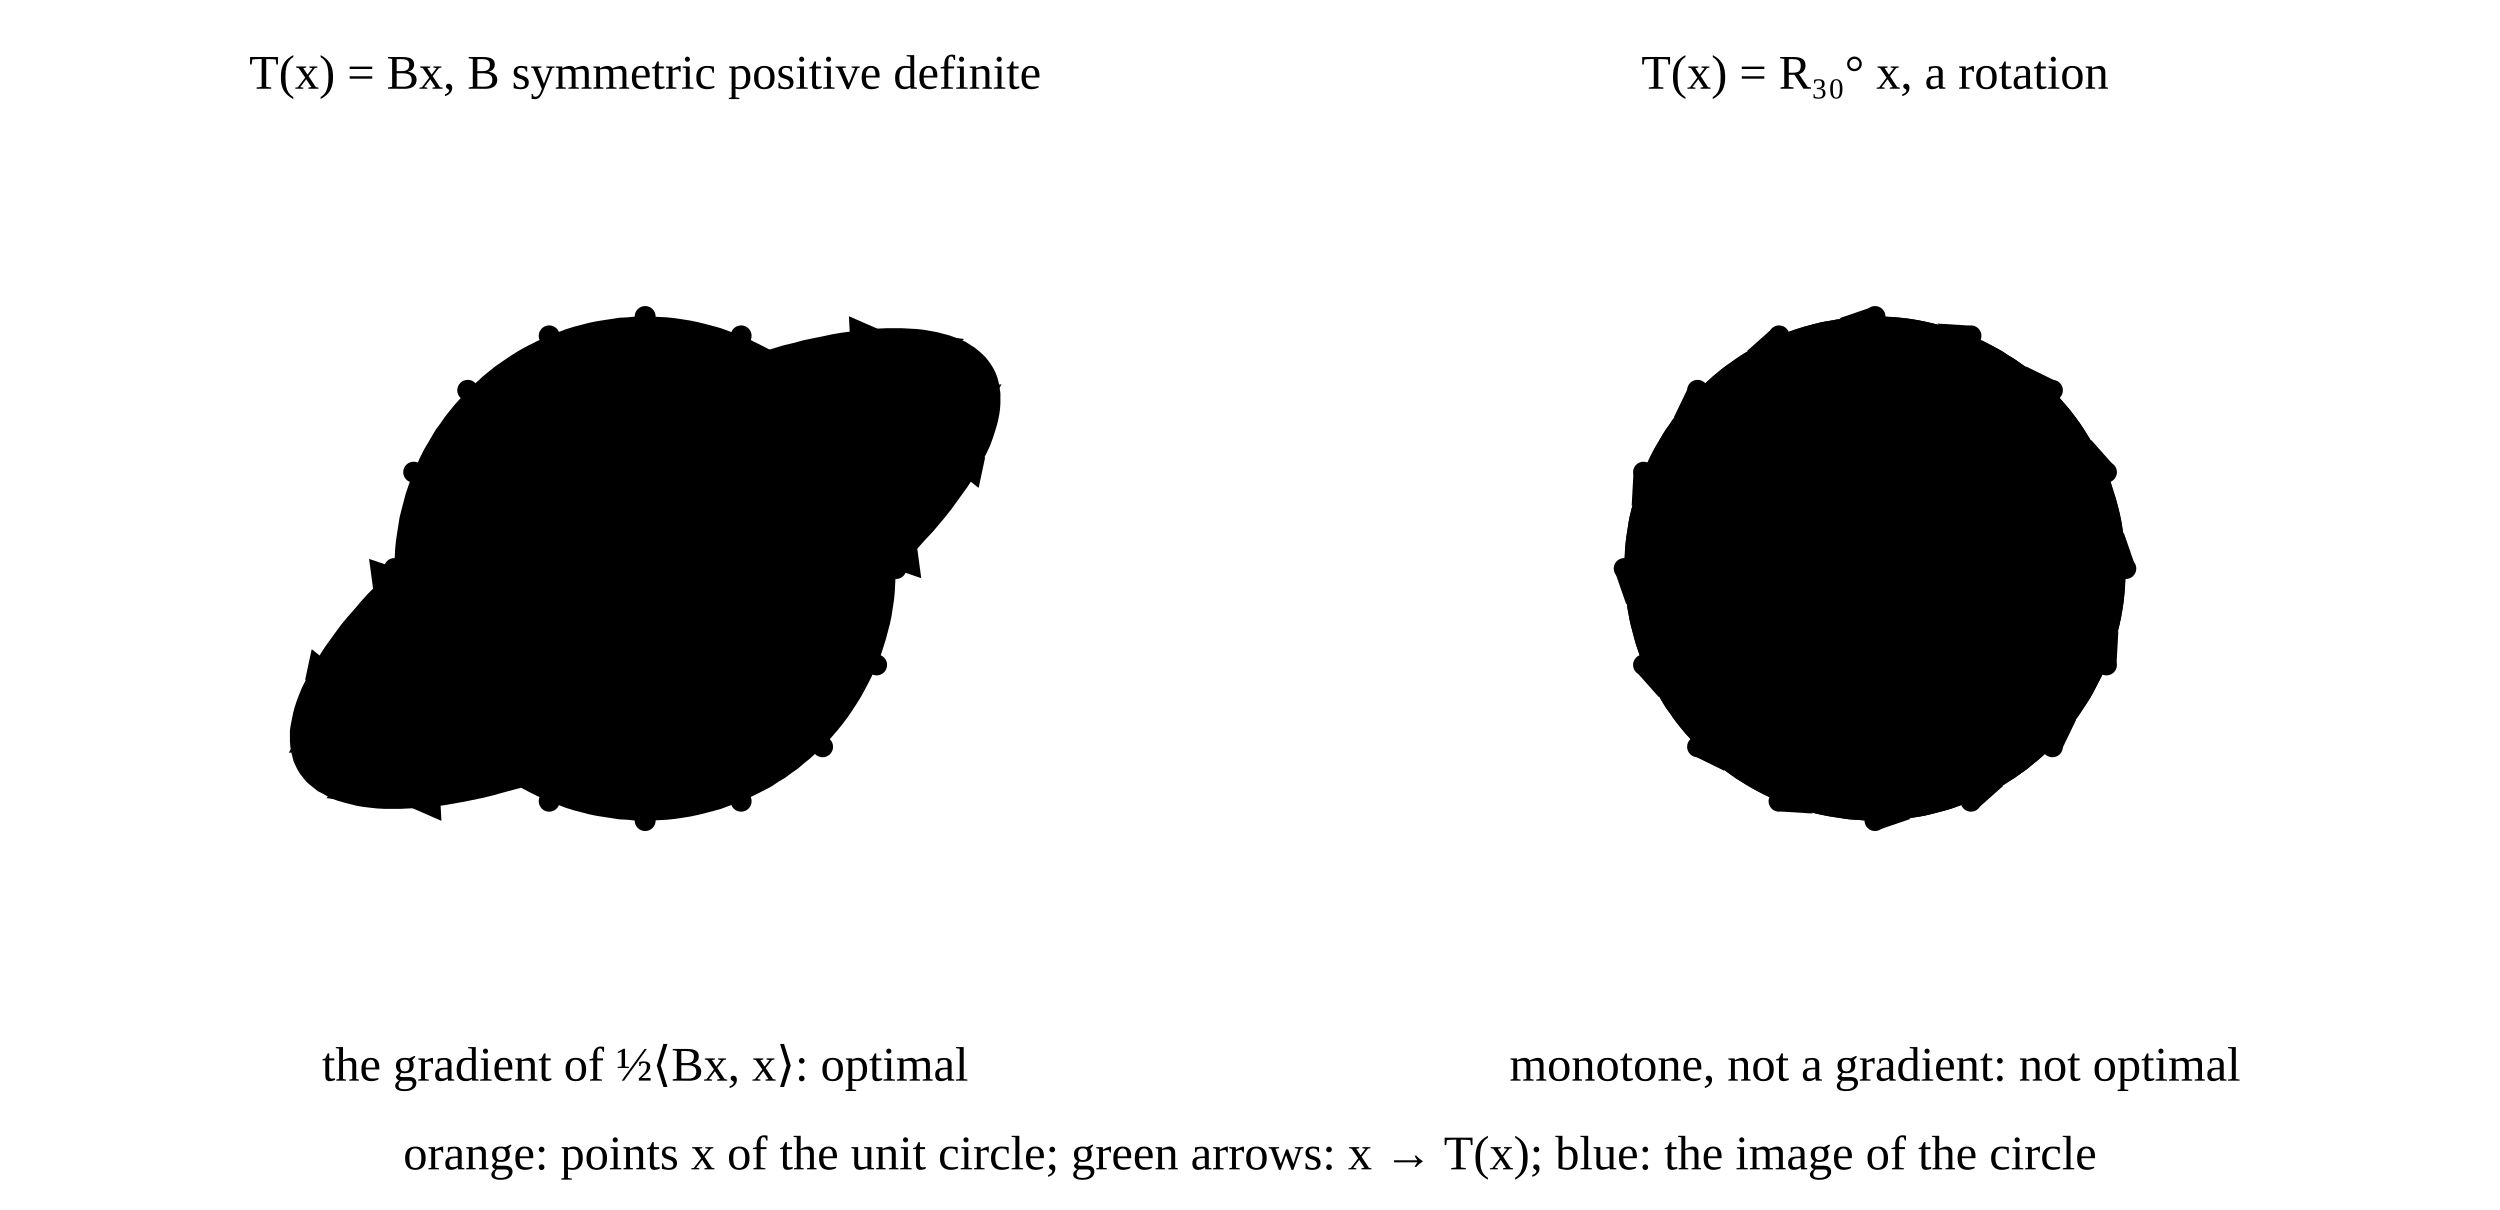
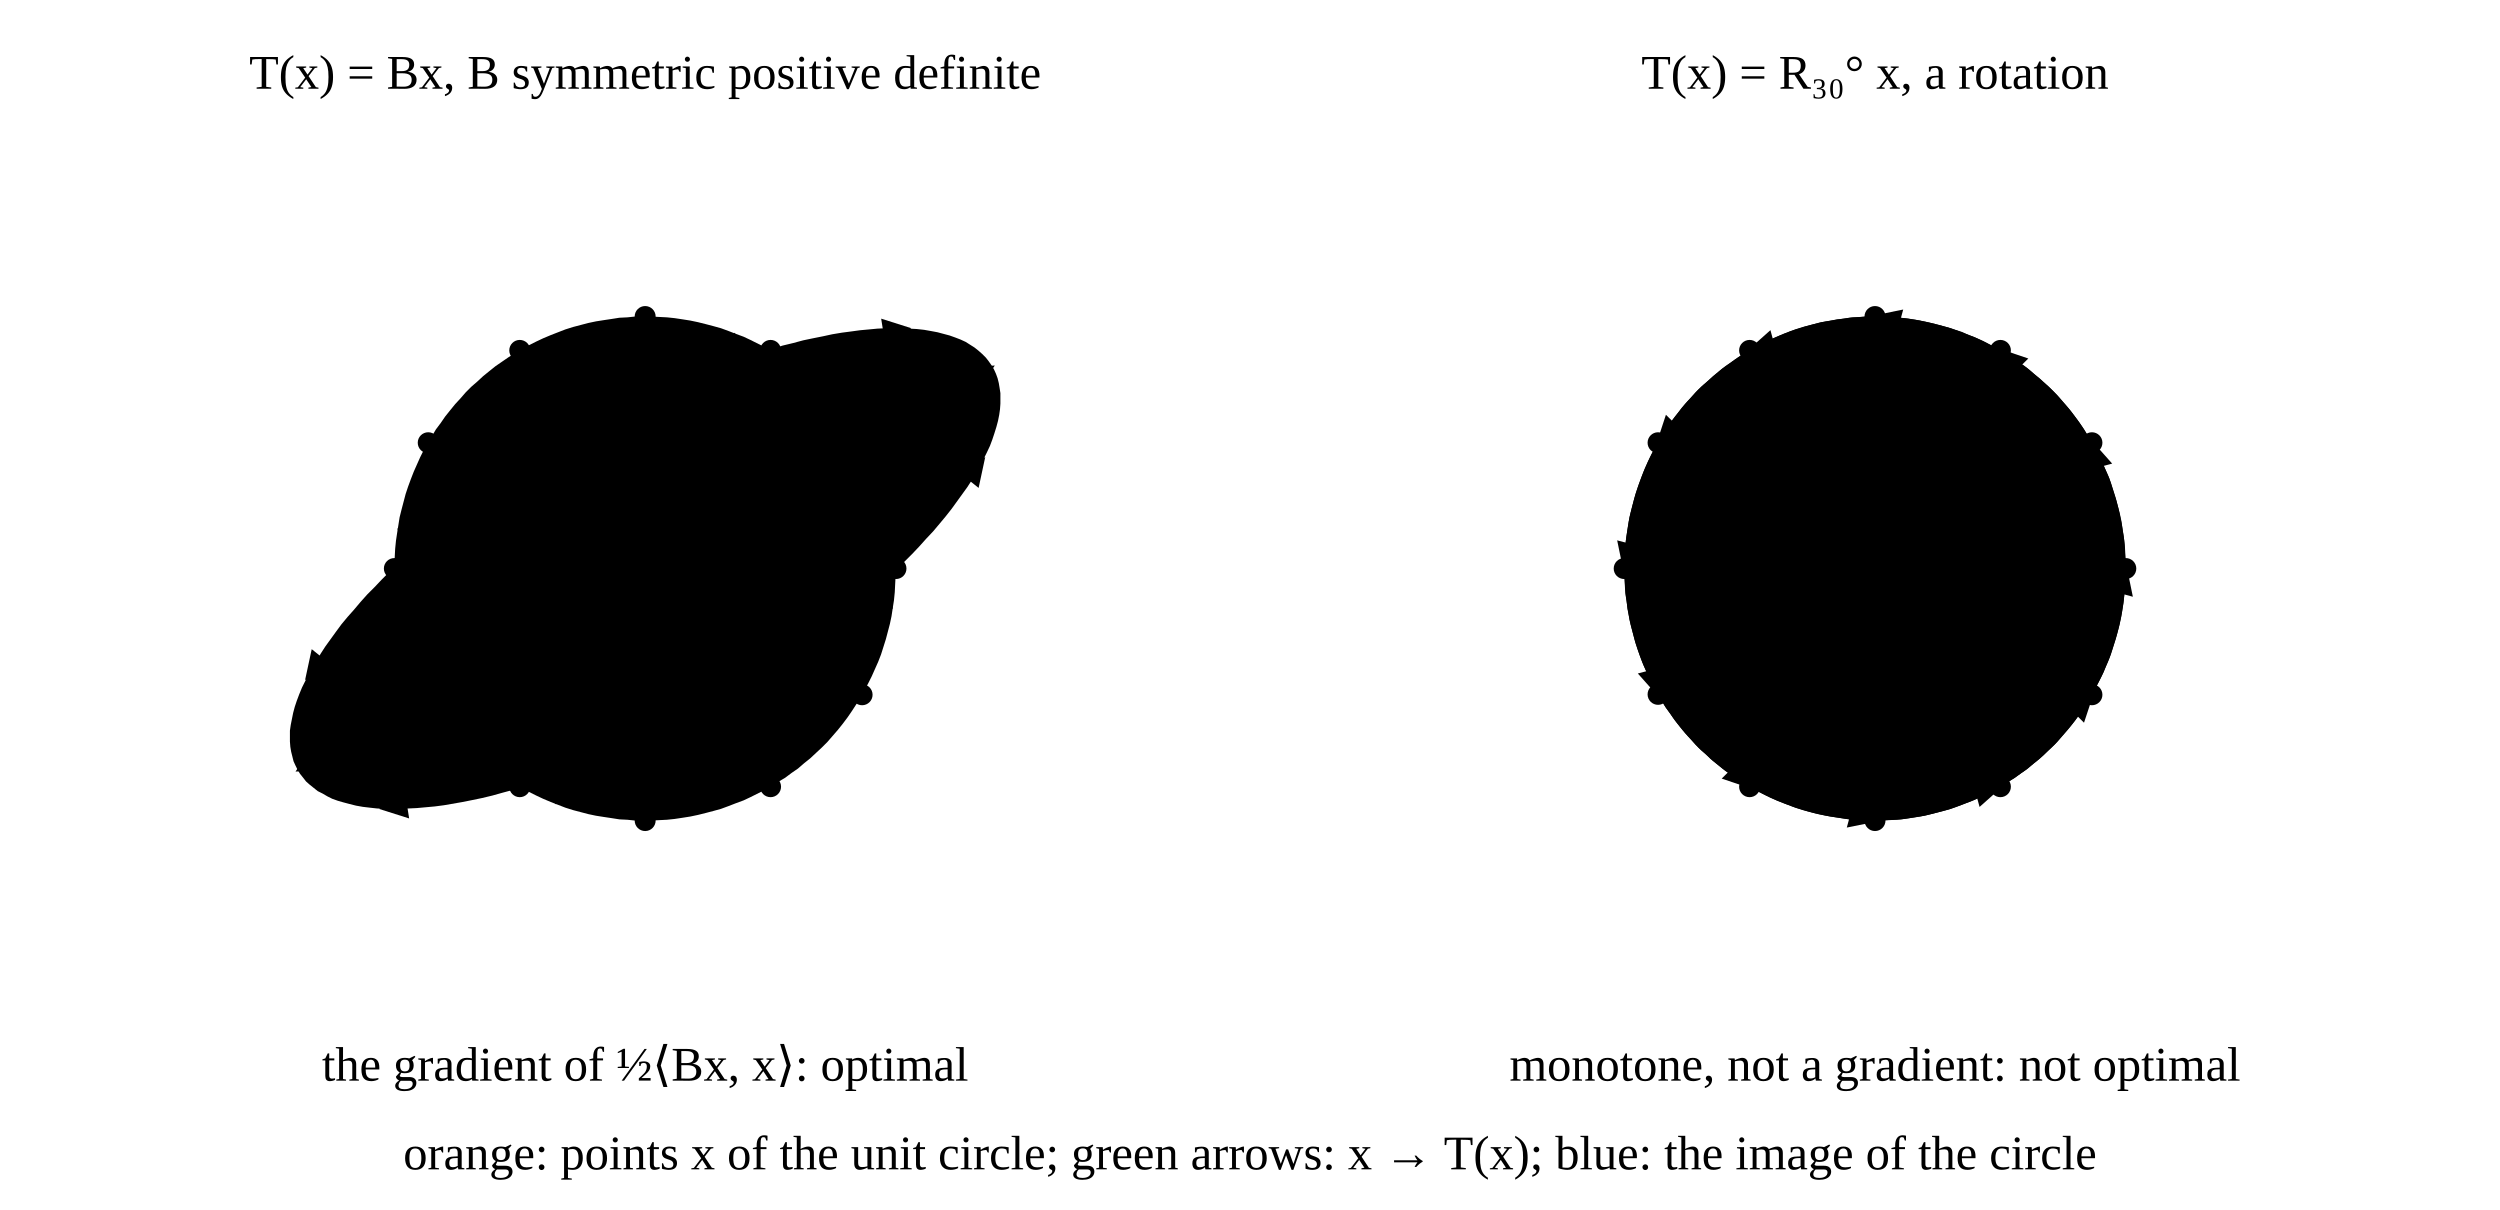
<svg xmlns="http://www.w3.org/2000/svg" viewBox="0 0 620 300" role="img" aria-label="A symmetric positive definite linear map and a rotation applied to points of the unit circle">
  <defs>
    <marker id="L01-monotone-arr-3" viewBox="0 0 10 10" refX="9" refY="5" markerWidth="7" markerHeight="7" orient="auto-start-reverse">
      <path d="M0,0 L10,5 L0,10 z" class="f3" />
    </marker>
  </defs>
  <line x1="45.0" y1="141.0" x2="275.0" y2="141.0" class="gr" />
  <line x1="160.0" y1="246.0" x2="160.0" y2="36.0" class="gr" />
  <path d="M222.2 141.0L222.1 139.0L222.0 137.1L221.9 135.1L221.7 133.1L221.4 131.2L221.1 129.2L220.7 127.3L220.2 125.4L219.7 123.5L219.1 121.6L218.5 119.7L217.8 117.9L217.0 116.1L216.2 114.3L215.3 112.5L214.4 110.8L213.4 109.0L212.4 107.4L211.3 105.7L210.2 104.1L209.0 102.5L207.8 101.0L206.5 99.5L205.2 98.0L203.8 96.6L202.4 95.3L200.9 93.9L199.4 92.7L197.9 91.4L196.3 90.3L194.7 89.1L193.0 88.1L191.4 87.0L189.7 86.1L187.9 85.2L186.1 84.3L184.4 83.5L182.5 82.8L180.7 82.1L178.8 81.4L177.0 80.9L175.1 80.4L173.1 79.9L171.2 79.5L169.3 79.2L167.3 78.9L165.4 78.7L163.4 78.6L161.5 78.5L159.5 78.5L157.5 78.5L155.6 78.7L153.6 78.8L151.7 79.1L149.7 79.4L147.8 79.7L145.9 80.1L144.0 80.6L142.1 81.1L140.2 81.7L138.4 82.4L136.6 83.1L134.7 83.9L133.0 84.7L131.2 85.6L129.5 86.5L127.8 87.5L126.1 88.6L124.5 89.7L122.9 90.8L121.4 92.0L119.8 93.3L118.4 94.6L116.9 95.9L115.5 97.3L114.2 98.8L112.9 100.2L111.6 101.8L110.4 103.3L109.3 104.9L108.1 106.5L107.1 108.2L106.1 109.9L105.1 111.6L104.2 113.4L103.4 115.2L102.6 117.0L101.9 118.8L101.2 120.7L100.6 122.5L100.1 124.4L99.6 126.3L99.1 128.3L98.8 130.2L98.5 132.1L98.2 134.1L98.0 136.1L97.9 138.0L97.8 140.0L97.8 142.0L97.9 144.0L98.0 145.9L98.2 147.9L98.5 149.9L98.8 151.8L99.1 153.7L99.6 155.7L100.1 157.6L100.6 159.5L101.2 161.3L101.9 163.2L102.6 165.0L103.4 166.8L104.2 168.6L105.1 170.4L106.1 172.1L107.1 173.8L108.1 175.5L109.3 177.1L110.4 178.7L111.6 180.2L112.9 181.8L114.2 183.2L115.5 184.7L116.9 186.1L118.4 187.4L119.8 188.7L121.4 190.0L122.9 191.2L124.5 192.3L126.1 193.4L127.8 194.5L129.5 195.5L131.2 196.4L133.0 197.3L134.7 198.1L136.6 198.9L138.4 199.6L140.2 200.3L142.1 200.9L144.0 201.4L145.9 201.9L147.8 202.3L149.7 202.6L151.7 202.9L153.6 203.2L155.6 203.3L157.5 203.5L159.5 203.5L161.5 203.5L163.4 203.4L165.4 203.3L167.3 203.1L169.3 202.8L171.2 202.5L173.1 202.1L175.1 201.6L177.0 201.1L178.8 200.6L180.7 199.9L182.5 199.2L184.4 198.5L186.1 197.7L187.9 196.8L189.7 195.9L191.4 195.0L193.0 193.9L194.7 192.9L196.3 191.7L197.9 190.6L199.4 189.3L200.9 188.1L202.4 186.7L203.8 185.4L205.2 184.0L206.5 182.5L207.8 181.0L209.0 179.5L210.2 177.9L211.3 176.3L212.4 174.6L213.4 173.0L214.4 171.2L215.3 169.5L216.2 167.7L217.0 165.9L217.8 164.1L218.5 162.3L219.1 160.4L219.7 158.5L220.2 156.6L220.7 154.7L221.1 152.8L221.4 150.8L221.7 148.9L221.9 146.9L222.0 144.9L222.1 143.0L222.2 141.0" class="ln c2 thin" />
  <path d="M243.9 113.9L244.7 112.3L245.5 110.6L246.1 109.0L246.6 107.5L247.1 105.9L247.5 104.4L247.8 102.9L248.0 101.5L248.1 100.1L248.1 98.8L248.1 97.5L247.9 96.2L247.7 95.0L247.4 93.8L247.0 92.7L246.5 91.6L245.9 90.6L245.2 89.6L244.5 88.7L243.6 87.8L242.7 87.0L241.7 86.2L240.6 85.5L239.5 84.8L238.2 84.2L236.9 83.7L235.5 83.2L234.0 82.8L232.5 82.4L230.9 82.1L229.2 81.8L227.4 81.6L225.6 81.5L223.7 81.4L221.7 81.4L219.7 81.4L217.6 81.5L215.5 81.7L213.3 81.9L211.1 82.2L208.8 82.5L206.4 82.9L204.1 83.4L201.6 83.9L199.2 84.4L196.6 85.1L194.1 85.7L191.5 86.5L188.9 87.2L186.3 88.1L183.6 89.0L180.9 89.9L178.2 90.9L175.4 92.0L172.7 93.1L169.9 94.2L167.2 95.4L164.4 96.6L161.6 97.9L158.8 99.2L156.1 100.6L153.3 102.0L150.5 103.5L147.7 104.9L145.0 106.4L142.3 108.0L139.5 109.6L136.8 111.2L134.2 112.8L131.5 114.5L128.9 116.2L126.3 117.9L123.8 119.7L121.2 121.5L118.8 123.2L116.3 125.0L113.9 126.9L111.6 128.7L109.3 130.6L107.0 132.4L104.8 134.3L102.7 136.2L100.6 138.0L98.6 139.9L96.6 141.8L94.7 143.7L92.9 145.6L91.1 147.4L89.4 149.3L87.8 151.2L86.2 153.0L84.7 154.8L83.3 156.7L82.0 158.5L80.7 160.3L79.6 162.0L78.5 163.8L77.4 165.5L76.5 167.2L75.7 168.9L74.9 170.5L74.2 172.2L73.6 173.8L73.1 175.3L72.7 176.8L72.4 178.3L72.1 179.8L71.9 181.2L71.9 182.6L71.9 183.9L72.0 185.2L72.2 186.4L72.5 187.6L72.8 188.8L73.3 189.9L73.8 190.9L74.4 191.9L75.2 192.9L75.9 193.8L76.8 194.6L77.8 195.4L78.8 196.2L80.0 196.8L81.2 197.5L82.4 198.1L83.8 198.6L85.2 199.0L86.7 199.4L88.3 199.8L90.0 200.1L91.7 200.3L93.5 200.5L95.4 200.6L97.3 200.6L99.3 200.6L101.3 200.5L103.4 200.4L105.6 200.2L107.8 200.0L110.1 199.7L112.4 199.3L114.7 198.9L117.2 198.4L119.6 197.9L122.1 197.3L124.6 196.6L127.2 195.9L129.8 195.2L132.4 194.3L135.1 193.5L137.8 192.5L140.5 191.6L143.2 190.6L145.9 189.5L148.7 188.4L151.4 187.2L154.2 186.0L157.0 184.7L159.8 183.4L162.6 182.1L165.3 180.7L168.1 179.3L170.9 177.8L173.6 176.3L176.4 174.8L179.1 173.2L181.8 171.6L184.5 170.0L187.2 168.3L189.8 166.6L192.4 164.9L195.0 163.2L197.5 161.4L200.0 159.7L202.5 157.9L204.9 156.0L207.2 154.2L209.6 152.4L211.8 150.5L214.1 148.7L216.2 146.8L218.4 144.9L220.4 143.0L222.4 141.1L224.3 139.3L226.2 137.4L228.0 135.5L229.7 133.6L231.4 131.8L233.0 129.9L234.5 128.1L236.0 126.2L237.3 124.4L238.6 122.6L239.9 120.8L241.0 119.1L242.1 117.3L243.0 115.6L243.9 113.9" class="ln c1 thin" />
  <line x1="63.1" y1="197.2" x2="256.9" y2="84.8" class="ln cm hair dash" />
  <line x1="215.9" y1="238.4" x2="104.1" y2="43.6" class="ln cm hair dash" />
  <line x1="222.2" y1="141.0" x2="243.9" y2="113.9" class="ln c3 thin" marker-end="url(#L01-monotone-arr-3)" />
  <circle cx="222.2" cy="141.0" r="2.6" class="f2" />
-   <line x1="217.4" y1="117.1" x2="247.8" y2="95.7" class="ln c3 thin" marker-end="url(#L01-monotone-arr-3)" />
-   <circle cx="217.4" cy="117.1" r="2.6" class="f2" />
-   <line x1="204.0" y1="96.8" x2="238.4" y2="84.3" class="ln c3 thin" marker-end="url(#L01-monotone-arr-3)" />
-   <circle cx="204.0" cy="96.8" r="2.6" class="f2" />
-   <line x1="183.8" y1="83.3" x2="217.0" y2="81.6" class="ln c3 thin" marker-end="url(#L01-monotone-arr-3)" />
-   <circle cx="183.8" cy="83.3" r="2.6" class="f2" />
+   <line x1="213.8" y1="109.8" x2="246.1" y2="91.0" class="ln c3 thin" marker-end="url(#L01-monotone-arr-3)" />
+   <circle cx="213.8" cy="109.8" r="2.6" class="f2" />
+   <line x1="191.1" y1="86.9" x2="225.3" y2="81.5" class="ln c3 thin" marker-end="url(#L01-monotone-arr-3)" />
+   <circle cx="191.1" cy="86.9" r="2.6" class="f2" />
  <line x1="160.0" y1="78.5" x2="186.9" y2="87.9" class="ln c3 thin" marker-end="url(#L01-monotone-arr-3)" />
  <circle cx="160.0" cy="78.5" r="2.6" class="f2" />
-   <line x1="136.2" y1="83.3" x2="152.8" y2="102.3" class="ln c3 thin" marker-end="url(#L01-monotone-arr-3)" />
-   <circle cx="136.2" cy="83.3" r="2.6" class="f2" />
-   <line x1="116.0" y1="96.8" x2="119.7" y2="122.6" class="ln c3 thin" marker-end="url(#L01-monotone-arr-3)" />
-   <circle cx="116.0" cy="96.8" r="2.6" class="f2" />
-   <line x1="102.6" y1="117.1" x2="92.8" y2="145.7" class="ln c3 thin" marker-end="url(#L01-monotone-arr-3)" />
-   <circle cx="102.6" cy="117.1" r="2.6" class="f2" />
+   <line x1="128.9" y1="86.9" x2="141.4" y2="108.5" class="ln c3 thin" marker-end="url(#L01-monotone-arr-3)" />
+   <circle cx="128.9" cy="86.9" r="2.6" class="f2" />
+   <line x1="106.2" y1="109.8" x2="100.8" y2="137.9" class="ln c3 thin" marker-end="url(#L01-monotone-arr-3)" />
+   <circle cx="106.2" cy="109.8" r="2.6" class="f2" />
  <line x1="97.8" y1="141.0" x2="76.1" y2="168.1" class="ln c3 thin" marker-end="url(#L01-monotone-arr-3)" />
  <circle cx="97.8" cy="141.0" r="2.6" class="f2" />
-   <line x1="102.6" y1="164.9" x2="72.2" y2="186.3" class="ln c3 thin" marker-end="url(#L01-monotone-arr-3)" />
-   <circle cx="102.6" cy="164.9" r="2.6" class="f2" />
-   <line x1="116.0" y1="185.2" x2="81.6" y2="197.7" class="ln c3 thin" marker-end="url(#L01-monotone-arr-3)" />
-   <circle cx="116.0" cy="185.2" r="2.6" class="f2" />
-   <line x1="136.2" y1="198.7" x2="103.0" y2="200.4" class="ln c3 thin" marker-end="url(#L01-monotone-arr-3)" />
-   <circle cx="136.2" cy="198.7" r="2.6" class="f2" />
+   <line x1="106.2" y1="172.2" x2="73.9" y2="191.0" class="ln c3 thin" marker-end="url(#L01-monotone-arr-3)" />
+   <circle cx="106.2" cy="172.2" r="2.6" class="f2" />
+   <line x1="128.9" y1="195.1" x2="94.7" y2="200.5" class="ln c3 thin" marker-end="url(#L01-monotone-arr-3)" />
+   <circle cx="128.9" cy="195.1" r="2.6" class="f2" />
  <line x1="160.0" y1="203.5" x2="133.1" y2="194.1" class="ln c3 thin" marker-end="url(#L01-monotone-arr-3)" />
  <circle cx="160.0" cy="203.5" r="2.6" class="f2" />
-   <line x1="183.8" y1="198.7" x2="167.2" y2="179.7" class="ln c3 thin" marker-end="url(#L01-monotone-arr-3)" />
-   <circle cx="183.8" cy="198.7" r="2.6" class="f2" />
-   <line x1="204.0" y1="185.2" x2="200.3" y2="159.4" class="ln c3 thin" marker-end="url(#L01-monotone-arr-3)" />
-   <circle cx="204.0" cy="185.2" r="2.6" class="f2" />
-   <line x1="217.4" y1="164.9" x2="227.2" y2="136.3" class="ln c3 thin" marker-end="url(#L01-monotone-arr-3)" />
-   <circle cx="217.4" cy="164.9" r="2.6" class="f2" />
+   <line x1="191.1" y1="195.1" x2="178.6" y2="173.5" class="ln c3 thin" marker-end="url(#L01-monotone-arr-3)" />
+   <circle cx="191.1" cy="195.1" r="2.6" class="f2" />
+   <line x1="213.8" y1="172.3" x2="219.2" y2="144.1" class="ln c3 thin" marker-end="url(#L01-monotone-arr-3)" />
+   <circle cx="213.8" cy="172.3" r="2.6" class="f2" />
  <text x="160.0" y="22.0" class="tx-b" text-anchor="middle">T(x) = Bx, B symmetric positive definite</text>
  <text x="160.0" y="268.0" class="tx-s" text-anchor="middle">the gradient of ½⟨Bx, x⟩: optimal</text>
  <line x1="350.0" y1="141.0" x2="580.0" y2="141.0" class="gr" />
  <line x1="465.0" y1="246.0" x2="465.0" y2="36.0" class="gr" />
  <path d="M527.2 141.0L527.1 139.0L527.0 137.1L526.9 135.1L526.7 133.1L526.4 131.2L526.1 129.2L525.7 127.3L525.2 125.4L524.7 123.5L524.1 121.6L523.5 119.7L522.8 117.9L522.0 116.1L521.2 114.3L520.3 112.5L519.4 110.8L518.4 109.0L517.4 107.4L516.3 105.7L515.2 104.1L514.0 102.5L512.8 101.0L511.5 99.5L510.2 98.0L508.8 96.6L507.4 95.3L505.9 93.9L504.4 92.7L502.9 91.4L501.3 90.3L499.7 89.1L498.0 88.1L496.4 87.0L494.7 86.1L492.9 85.2L491.1 84.3L489.4 83.5L487.5 82.8L485.7 82.1L483.8 81.4L482.0 80.9L480.1 80.4L478.1 79.9L476.2 79.5L474.3 79.2L472.3 78.9L470.4 78.7L468.4 78.6L466.5 78.5L464.5 78.5L462.5 78.5L460.6 78.7L458.6 78.8L456.7 79.1L454.7 79.4L452.8 79.7L450.9 80.1L449.0 80.6L447.1 81.1L445.2 81.7L443.4 82.4L441.6 83.1L439.7 83.9L438.0 84.7L436.2 85.6L434.5 86.5L432.8 87.5L431.1 88.6L429.5 89.7L427.9 90.8L426.4 92.0L424.8 93.3L423.4 94.6L421.9 95.9L420.5 97.3L419.2 98.8L417.9 100.2L416.6 101.8L415.4 103.3L414.3 104.9L413.1 106.5L412.1 108.2L411.1 109.9L410.1 111.6L409.2 113.4L408.4 115.2L407.6 117.0L406.9 118.8L406.2 120.7L405.6 122.5L405.1 124.4L404.6 126.3L404.1 128.3L403.8 130.2L403.5 132.1L403.2 134.1L403.0 136.1L402.9 138.0L402.8 140.0L402.8 142.0L402.9 144.0L403.0 145.9L403.2 147.9L403.5 149.9L403.8 151.8L404.1 153.7L404.6 155.7L405.1 157.6L405.6 159.5L406.2 161.3L406.9 163.2L407.6 165.0L408.4 166.8L409.2 168.6L410.1 170.4L411.1 172.1L412.1 173.8L413.1 175.5L414.3 177.1L415.4 178.7L416.6 180.2L417.9 181.8L419.2 183.2L420.5 184.7L421.9 186.1L423.4 187.4L424.8 188.7L426.4 190.0L427.9 191.2L429.5 192.3L431.1 193.4L432.8 194.5L434.5 195.5L436.2 196.4L438.0 197.3L439.7 198.1L441.6 198.9L443.4 199.6L445.2 200.3L447.1 200.9L449.0 201.4L450.9 201.9L452.8 202.3L454.7 202.6L456.7 202.9L458.6 203.2L460.6 203.3L462.5 203.5L464.5 203.5L466.5 203.5L468.4 203.4L470.4 203.3L472.3 203.1L474.3 202.8L476.2 202.5L478.1 202.1L480.1 201.6L482.0 201.1L483.8 200.6L485.7 199.9L487.5 199.2L489.4 198.5L491.1 197.7L492.9 196.8L494.7 195.9L496.4 195.0L498.0 193.9L499.7 192.9L501.3 191.7L502.9 190.6L504.4 189.3L505.9 188.1L507.4 186.7L508.8 185.4L510.2 184.0L511.5 182.5L512.8 181.0L514.0 179.5L515.2 177.9L516.3 176.3L517.4 174.6L518.4 173.0L519.4 171.2L520.3 169.5L521.2 167.7L522.0 165.9L522.8 164.1L523.5 162.3L524.1 160.4L524.7 158.5L525.2 156.6L525.7 154.7L526.1 152.8L526.4 150.8L526.7 148.9L526.9 146.9L527.0 144.9L527.1 143.0L527.2 141.0" class="ln c2 thin" />
  <path d="M518.8 109.8L517.8 108.1L516.8 106.4L515.7 104.8L514.5 103.2L513.3 101.6L512.0 100.1L510.7 98.6L509.4 97.2L508.0 95.8L506.5 94.5L505.0 93.2L503.5 91.9L502.0 90.7L500.4 89.6L498.7 88.5L497.1 87.5L495.4 86.5L493.6 85.5L491.9 84.6L490.1 83.8L488.3 83.1L486.5 82.3L484.6 81.7L482.7 81.1L480.9 80.6L478.9 80.1L477.0 79.7L475.1 79.3L473.2 79.0L471.2 78.8L469.2 78.6L467.3 78.5L465.3 78.5L463.4 78.5L461.4 78.6L459.4 78.7L457.5 79.0L455.6 79.2L453.6 79.6L451.7 79.9L449.8 80.4L447.9 80.9L446.0 81.5L444.1 82.1L442.3 82.8L440.5 83.6L438.7 84.4L436.9 85.2L435.2 86.1L433.5 87.1L431.8 88.1L430.2 89.2L428.6 90.4L427.0 91.5L425.5 92.8L424.0 94.1L422.5 95.4L421.1 96.7L419.7 98.2L418.4 99.6L417.1 101.1L415.9 102.7L414.7 104.2L413.6 105.9L412.5 107.5L411.5 109.2L410.5 110.9L409.6 112.6L408.7 114.4L407.9 116.2L407.2 118.0L406.5 119.9L405.9 121.7L405.3 123.6L404.8 125.5L404.3 127.5L403.9 129.4L403.6 131.3L403.3 133.3L403.1 135.3L403.0 137.2L402.9 139.2L402.8 141.2L402.9 143.1L403.0 145.1L403.1 147.1L403.4 149.0L403.6 151.0L404.0 152.9L404.4 154.9L404.9 156.8L405.4 158.7L406.0 160.6L406.6 162.4L407.3 164.3L408.1 166.1L408.9 167.9L409.8 169.7L410.7 171.4L411.7 173.1L412.7 174.8L413.8 176.4L414.9 178.0L416.1 179.6L417.3 181.1L418.6 182.6L420.0 184.1L421.3 185.5L422.8 186.8L424.2 188.2L425.7 189.4L427.3 190.7L428.8 191.8L430.4 193.0L432.1 194.0L433.8 195.0L435.5 196.0L437.2 196.9L439.0 197.8L440.8 198.6L442.6 199.3L444.5 200.0L446.3 200.6L448.2 201.2L450.1 201.7L452.0 202.1L453.9 202.5L455.9 202.8L457.8 203.1L459.8 203.3L461.7 203.4L463.7 203.5L465.7 203.5L467.6 203.4L469.6 203.3L471.5 203.2L473.5 202.9L475.4 202.6L477.3 202.3L479.3 201.8L481.2 201.3L483.1 200.8L484.9 200.2L486.8 199.5L488.6 198.8L490.4 198.0L492.2 197.2L493.9 196.3L495.7 195.4L497.3 194.4L499.0 193.3L500.6 192.2L502.2 191.1L503.8 189.8L505.3 188.6L506.8 187.3L508.2 185.9L509.6 184.6L510.9 183.1L512.2 181.6L513.5 180.1L514.7 178.6L515.8 177.0L516.9 175.3L518.0 173.7L519.0 172.0L519.9 170.2L520.8 168.5L521.7 166.7L522.4 164.9L523.2 163.0L523.8 161.2L524.4 159.3L525.0 157.4L525.5 155.5L525.9 153.6L526.3 151.6L526.6 149.7L526.8 147.7L527.0 145.8L527.1 143.8L527.2 141.8L527.2 139.8L527.1 137.9L527.0 135.9L526.8 133.9L526.5 132.0L526.2 130.0L525.8 128.1L525.4 126.2L524.9 124.3L524.3 122.4L523.7 120.5L523.1 118.6L522.3 116.8L521.5 115.0L520.7 113.2L519.8 111.5L518.8 109.8" class="ln c1 thin dash" />
  <line x1="527.2" y1="141.0" x2="518.8" y2="109.8" class="ln c3 thin" marker-end="url(#L01-monotone-arr-3)" />
  <circle cx="527.2" cy="141.0" r="2.6" class="f2" />
-   <line x1="522.4" y1="117.1" x2="502.8" y2="91.4" class="ln c3 thin" marker-end="url(#L01-monotone-arr-3)" />
-   <circle cx="522.4" cy="117.1" r="2.6" class="f2" />
-   <line x1="509.0" y1="96.8" x2="481.1" y2="80.6" class="ln c3 thin" marker-end="url(#L01-monotone-arr-3)" />
-   <circle cx="509.0" cy="96.8" r="2.6" class="f2" />
-   <line x1="488.8" y1="83.3" x2="456.9" y2="79.0" class="ln c3 thin" marker-end="url(#L01-monotone-arr-3)" />
-   <circle cx="488.8" cy="83.3" r="2.6" class="f2" />
+   <line x1="518.8" y1="109.8" x2="496.1" y2="86.9" class="ln c3 thin" marker-end="url(#L01-monotone-arr-3)" />
+   <circle cx="518.8" cy="109.8" r="2.6" class="f2" />
+   <line x1="496.1" y1="86.9" x2="465.0" y2="78.5" class="ln c3 thin" marker-end="url(#L01-monotone-arr-3)" />
+   <circle cx="496.1" cy="86.9" r="2.6" class="f2" />
  <line x1="465.0" y1="78.5" x2="433.9" y2="86.9" class="ln c3 thin" marker-end="url(#L01-monotone-arr-3)" />
  <circle cx="465.0" cy="78.5" r="2.6" class="f2" />
-   <line x1="441.2" y1="83.3" x2="415.7" y2="103.0" class="ln c3 thin" marker-end="url(#L01-monotone-arr-3)" />
-   <circle cx="441.2" cy="83.3" r="2.6" class="f2" />
-   <line x1="421.0" y1="96.8" x2="405.0" y2="124.8" class="ln c3 thin" marker-end="url(#L01-monotone-arr-3)" />
-   <circle cx="421.0" cy="96.8" r="2.6" class="f2" />
-   <line x1="407.6" y1="117.1" x2="403.4" y2="149.2" class="ln c3 thin" marker-end="url(#L01-monotone-arr-3)" />
-   <circle cx="407.6" cy="117.1" r="2.6" class="f2" />
+   <line x1="433.9" y1="86.9" x2="411.2" y2="109.8" class="ln c3 thin" marker-end="url(#L01-monotone-arr-3)" />
+   <circle cx="433.9" cy="86.9" r="2.6" class="f2" />
+   <line x1="411.2" y1="109.8" x2="402.8" y2="141.0" class="ln c3 thin" marker-end="url(#L01-monotone-arr-3)" />
+   <circle cx="411.2" cy="109.8" r="2.6" class="f2" />
  <line x1="402.8" y1="141.0" x2="411.2" y2="172.2" class="ln c3 thin" marker-end="url(#L01-monotone-arr-3)" />
  <circle cx="402.8" cy="141.0" r="2.6" class="f2" />
-   <line x1="407.6" y1="164.9" x2="427.2" y2="190.6" class="ln c3 thin" marker-end="url(#L01-monotone-arr-3)" />
-   <circle cx="407.6" cy="164.9" r="2.6" class="f2" />
-   <line x1="421.0" y1="185.2" x2="448.9" y2="201.4" class="ln c3 thin" marker-end="url(#L01-monotone-arr-3)" />
-   <circle cx="421.0" cy="185.2" r="2.6" class="f2" />
-   <line x1="441.2" y1="198.7" x2="473.1" y2="203.0" class="ln c3 thin" marker-end="url(#L01-monotone-arr-3)" />
-   <circle cx="441.2" cy="198.7" r="2.6" class="f2" />
+   <line x1="411.2" y1="172.2" x2="433.9" y2="195.1" class="ln c3 thin" marker-end="url(#L01-monotone-arr-3)" />
+   <circle cx="411.2" cy="172.2" r="2.6" class="f2" />
+   <line x1="433.9" y1="195.1" x2="465.0" y2="203.5" class="ln c3 thin" marker-end="url(#L01-monotone-arr-3)" />
+   <circle cx="433.9" cy="195.1" r="2.6" class="f2" />
  <line x1="465.0" y1="203.5" x2="496.1" y2="195.1" class="ln c3 thin" marker-end="url(#L01-monotone-arr-3)" />
  <circle cx="465.0" cy="203.5" r="2.6" class="f2" />
-   <line x1="488.8" y1="198.7" x2="514.3" y2="179.0" class="ln c3 thin" marker-end="url(#L01-monotone-arr-3)" />
-   <circle cx="488.8" cy="198.7" r="2.6" class="f2" />
-   <line x1="509.0" y1="185.2" x2="525.0" y2="157.2" class="ln c3 thin" marker-end="url(#L01-monotone-arr-3)" />
-   <circle cx="509.0" cy="185.2" r="2.6" class="f2" />
-   <line x1="522.4" y1="164.9" x2="526.6" y2="132.8" class="ln c3 thin" marker-end="url(#L01-monotone-arr-3)" />
-   <circle cx="522.4" cy="164.9" r="2.6" class="f2" />
+   <line x1="496.1" y1="195.1" x2="518.8" y2="172.3" class="ln c3 thin" marker-end="url(#L01-monotone-arr-3)" />
+   <circle cx="496.1" cy="195.1" r="2.6" class="f2" />
+   <line x1="518.8" y1="172.3" x2="527.2" y2="141.0" class="ln c3 thin" marker-end="url(#L01-monotone-arr-3)" />
+   <circle cx="518.8" cy="172.3" r="2.6" class="f2" />
  <text x="465.0" y="22.0" class="tx-b" text-anchor="middle">T(x) = R₃₀° x, a rotation</text>
  <text x="465.0" y="268.0" class="tx-s" text-anchor="middle">monotone, not a gradient: not optimal</text>
  <text x="310.0" y="290.0" class="tx-s" text-anchor="middle">orange: points x of the unit circle;  green arrows: x → T(x);  blue: the image of the circle</text>
</svg>
